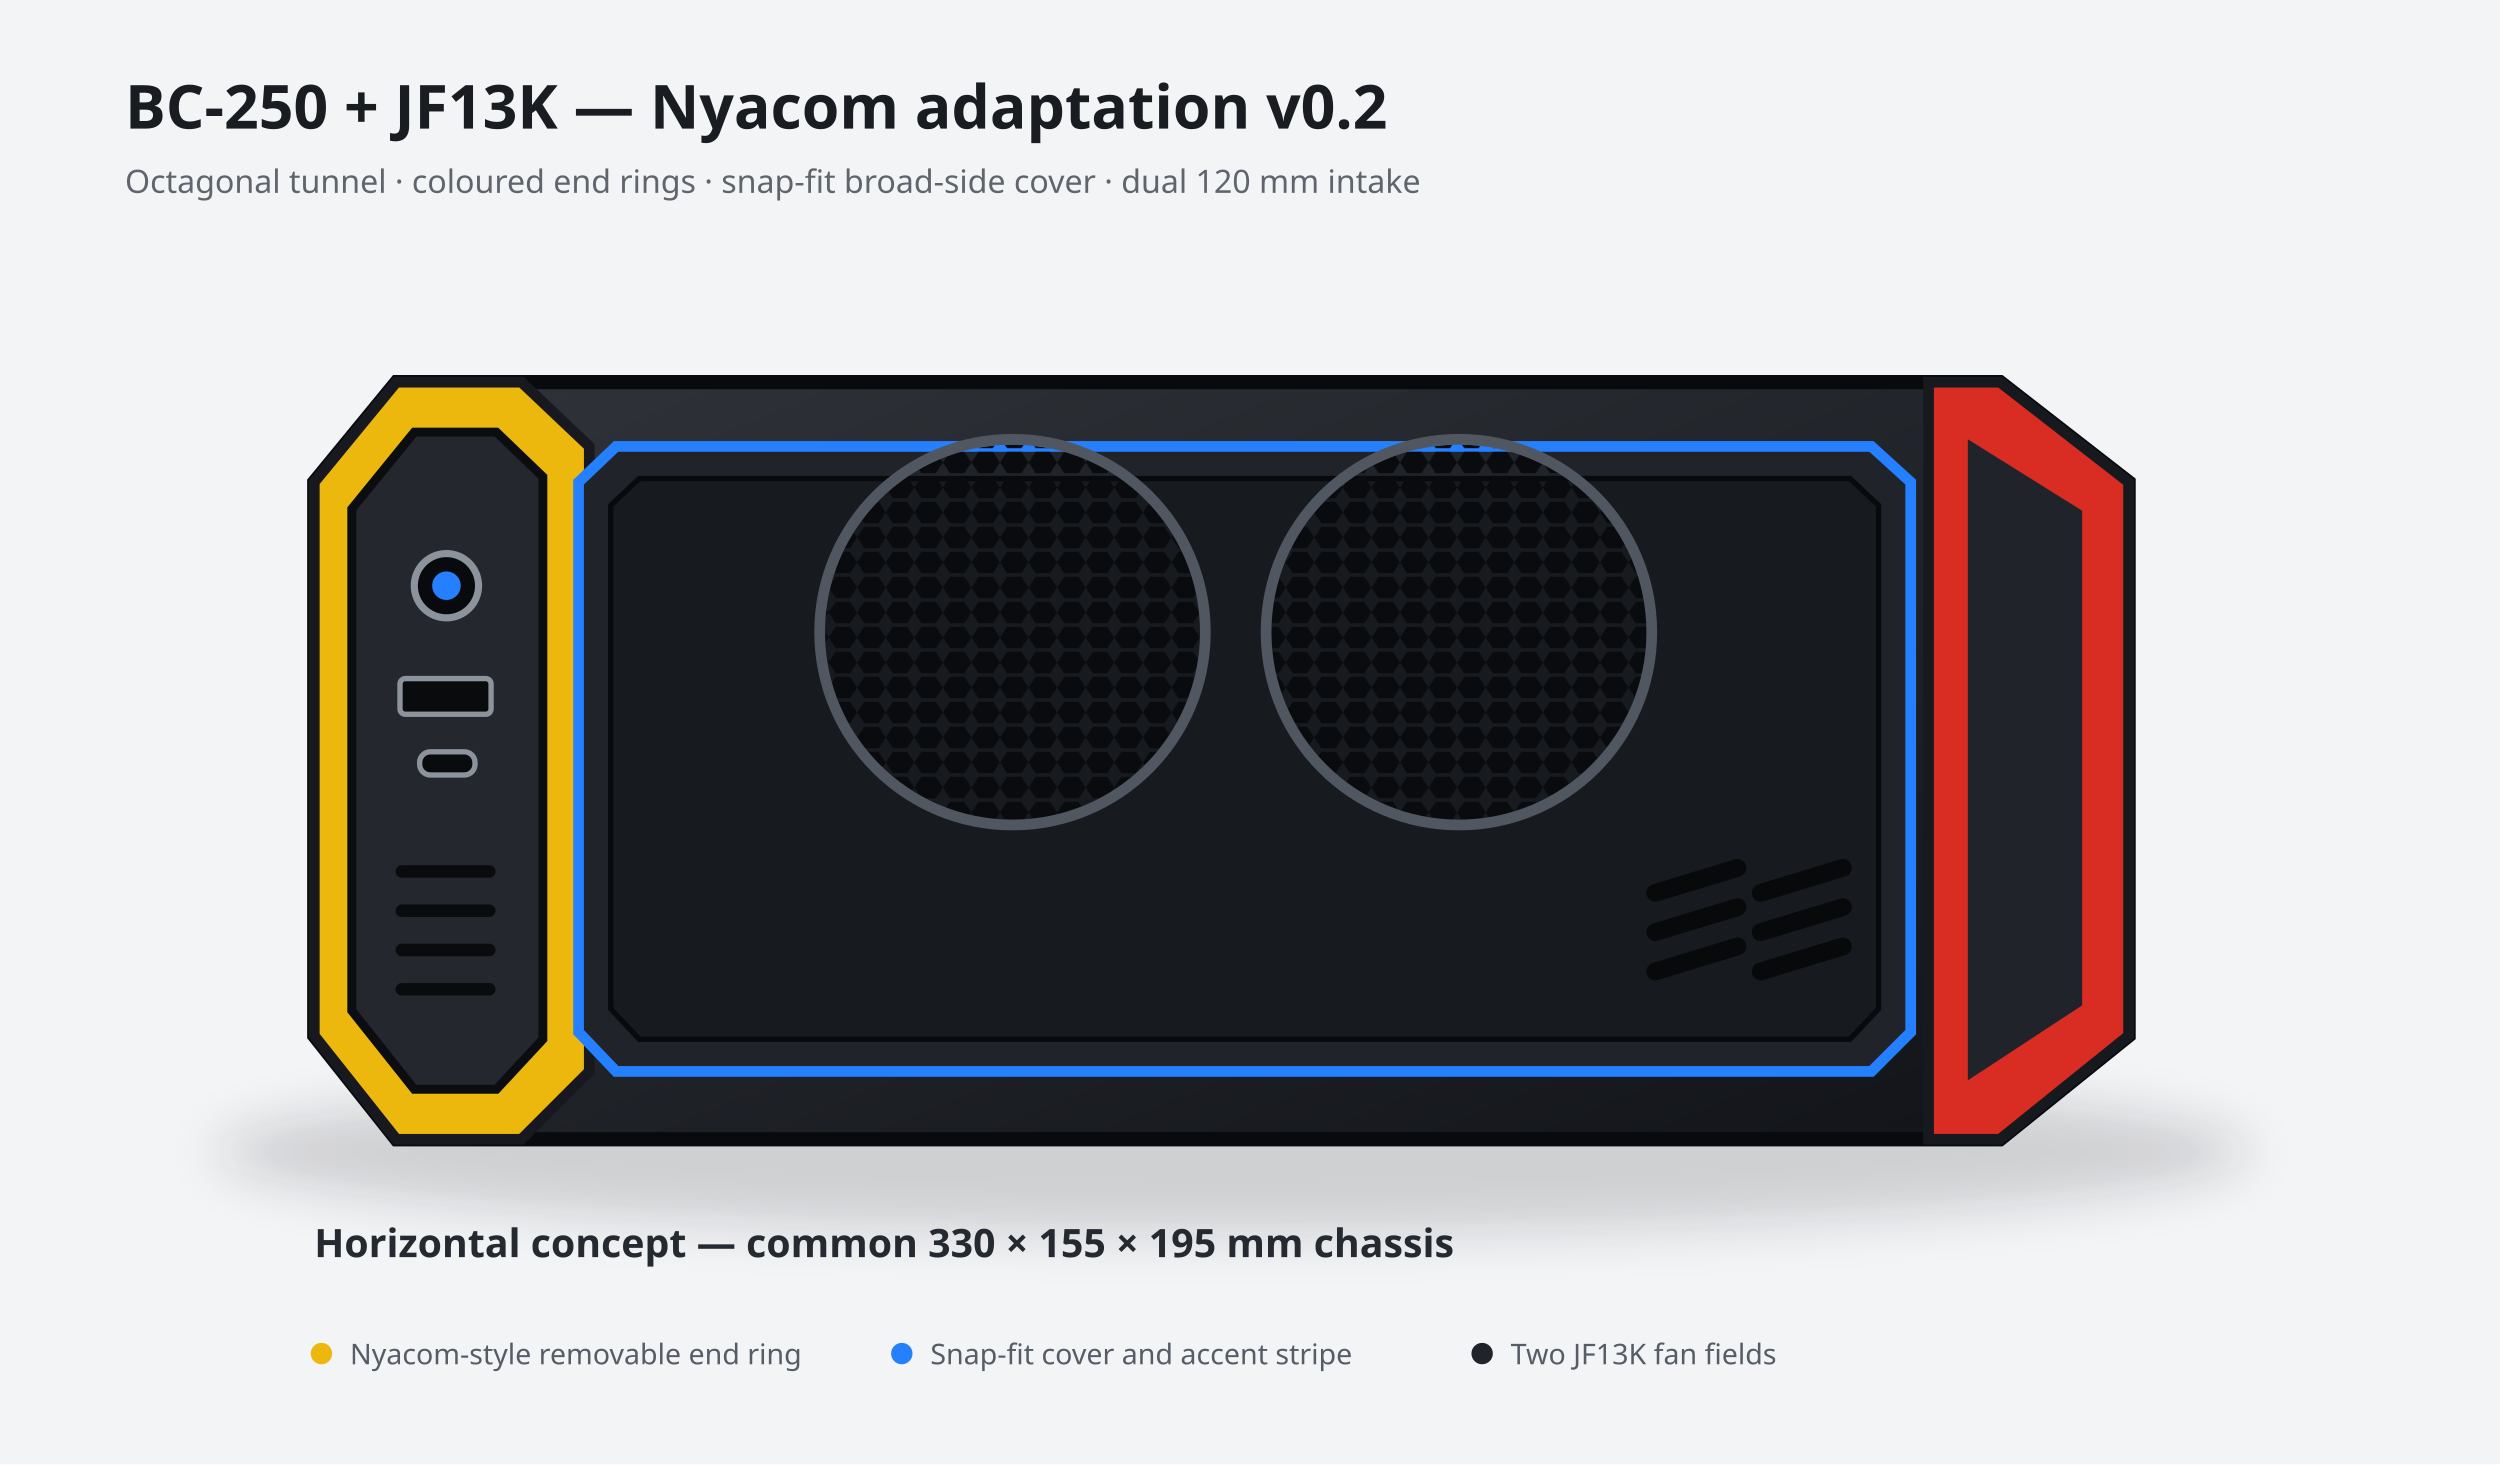
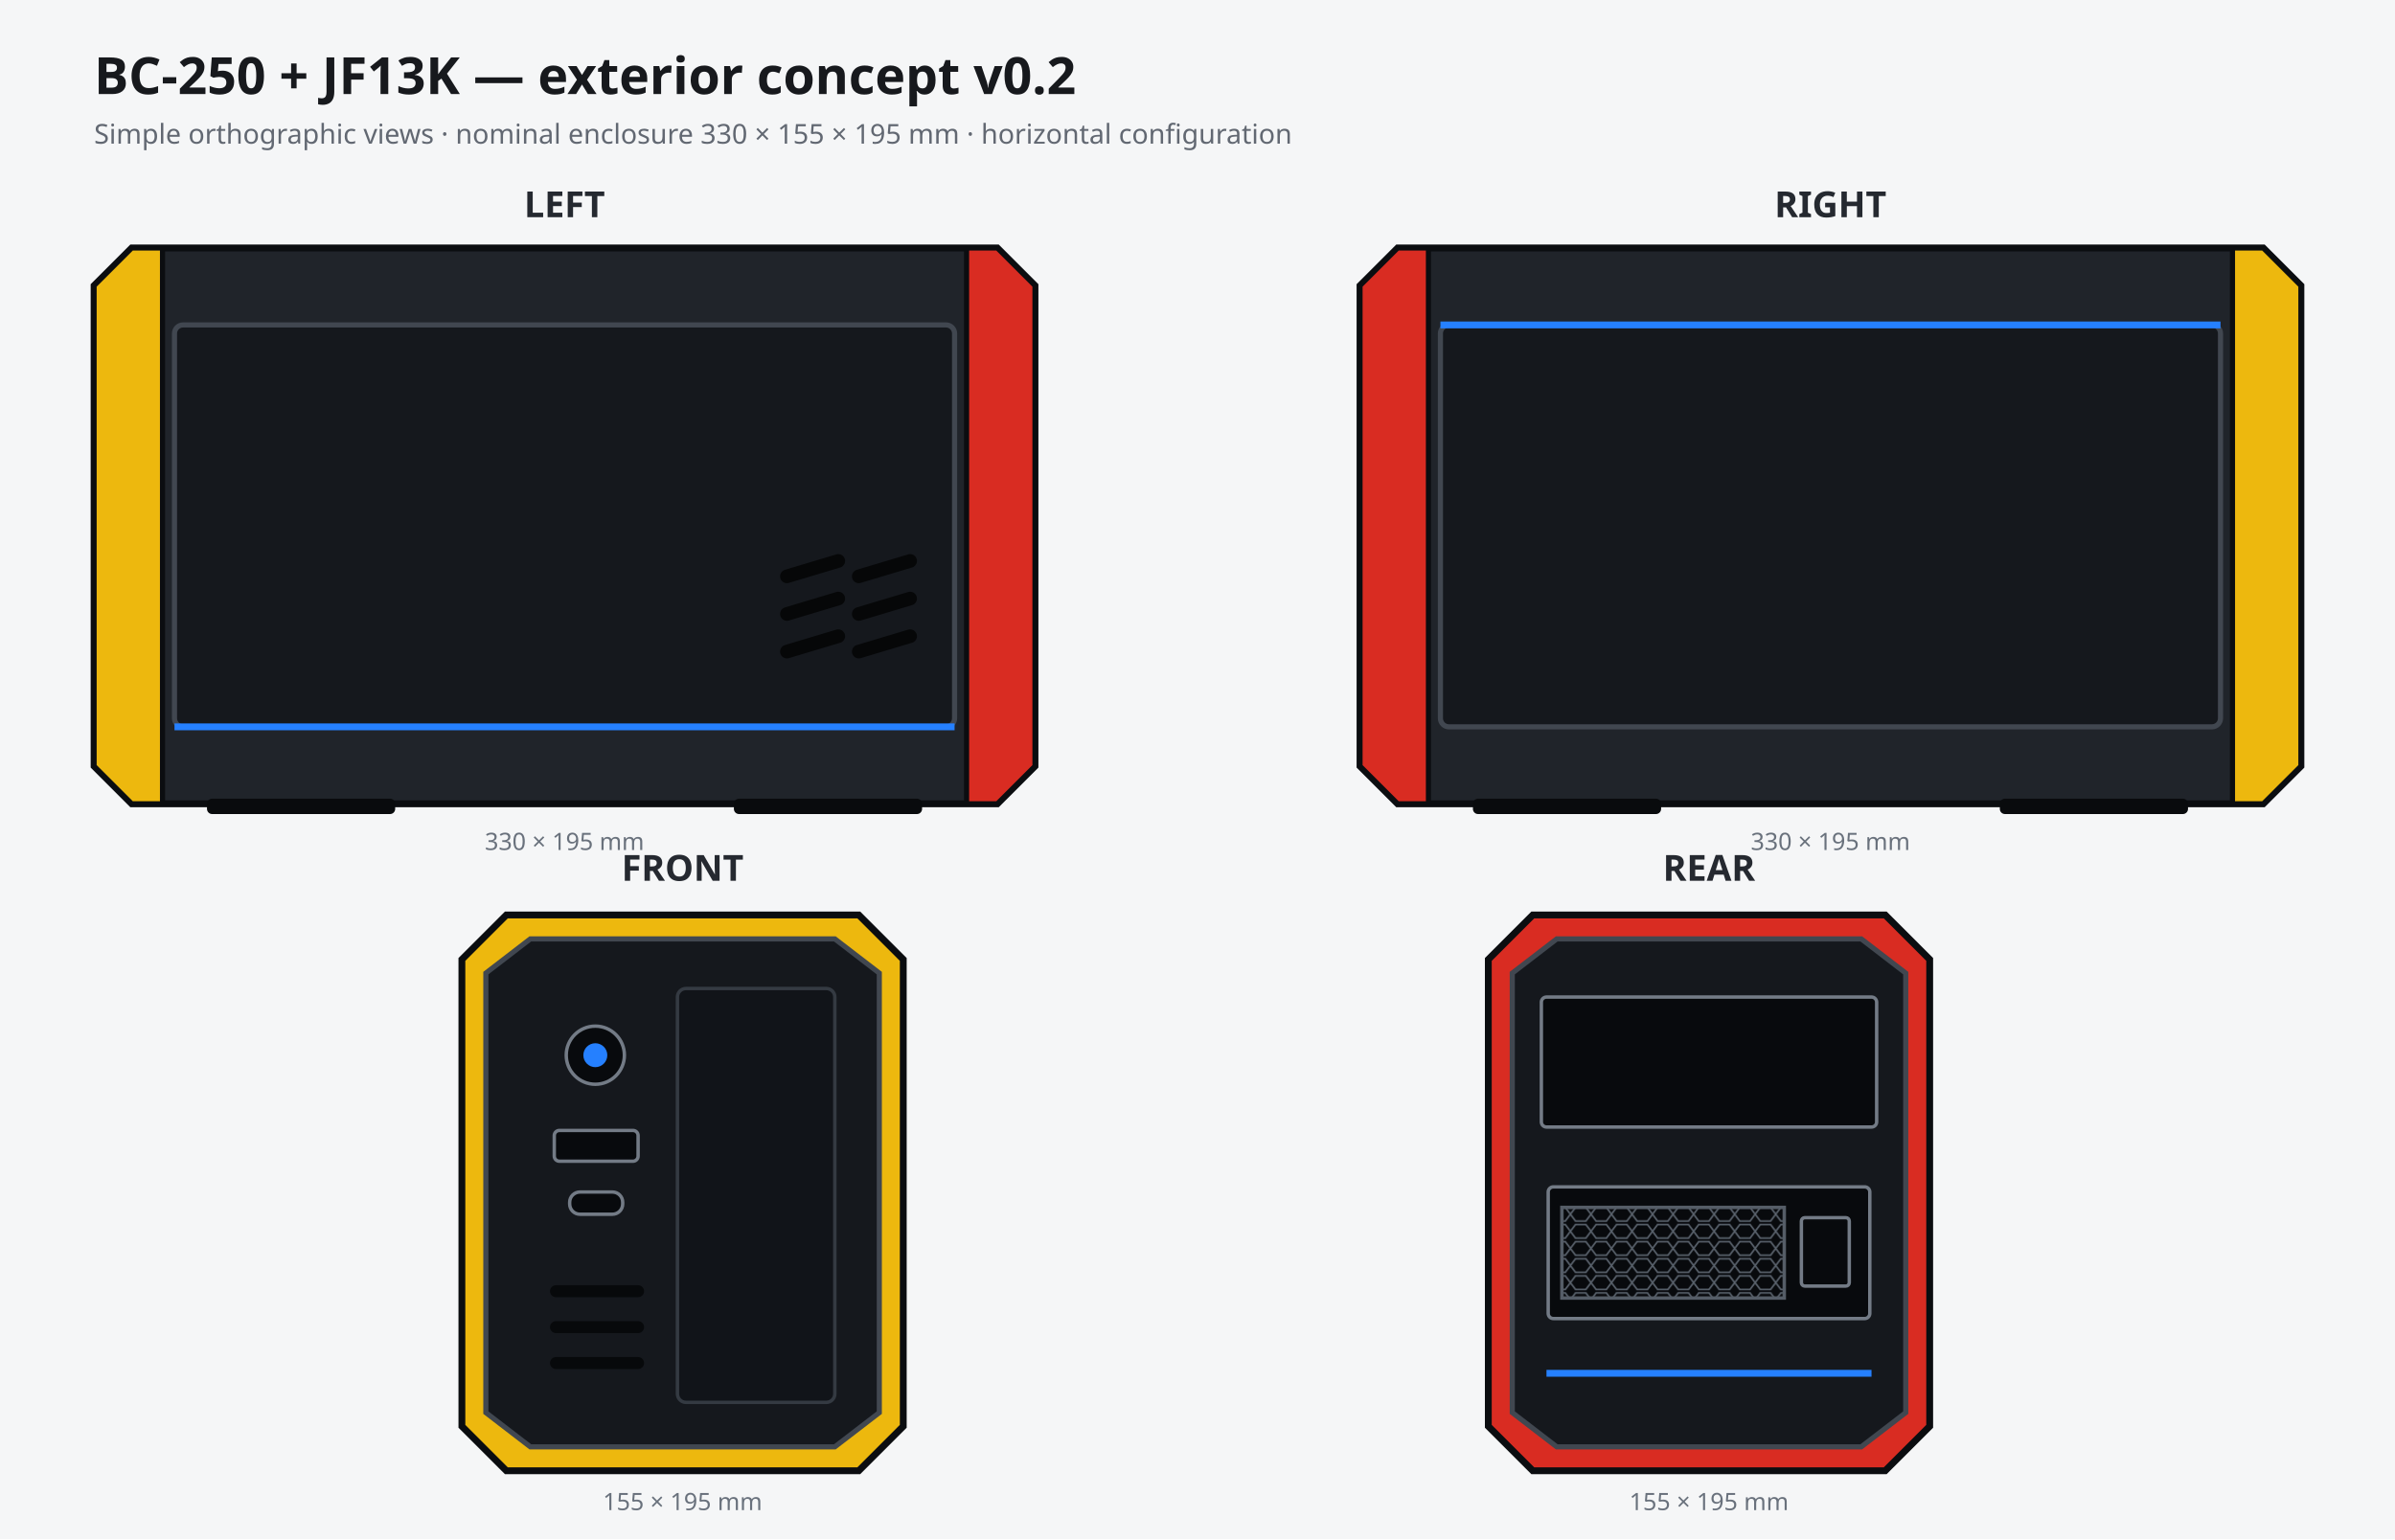
- <svg xmlns="http://www.w3.org/2000/svg" width="1400" height="820" viewBox="0 0 1400 820">
+ <svg xmlns="http://www.w3.org/2000/svg" width="1400" height="900" viewBox="0 0 1400 900">
  <defs>
-     <linearGradient id="nbody" x1="0" y1="0" x2="1" y2="1">
-       <stop stop-color="#30343a" />
-       <stop offset="1" stop-color="#111318" />
-     </linearGradient>
-     <pattern id="nhoney" width="16" height="14" patternUnits="userSpaceOnUse">
-       <path d="M4 1h8l4 6-4 6H4L0 7z" fill="#090b0e" />
+     <style>
+       .title{font:700 30px system-ui,sans-serif;fill:#17191d}.sub{font:16px system-ui,sans-serif;fill:#626872}
+       .label{font:700 21px system-ui,sans-serif;fill:#252930}.dim{font:14px system-ui,sans-serif;fill:#69717c}
+       .body{fill:#20242a;stroke:#0b0d10;stroke-width:4}.panel{fill:#15181d;stroke:#414750;stroke-width:3}
+       .edge{fill:none;stroke:#2580ff;stroke-width:4}.detail{fill:#080a0d;stroke:#737b86;stroke-width:2}
+       .guide{fill:none;stroke:#a7adb6;stroke-width:1.5;stroke-dasharray:5 5}
+     </style>
+     <pattern id="hex" width="12" height="10" patternUnits="userSpaceOnUse">
+       <path d="M3 1h6l3 4-3 4H3L0 5z" fill="none" stroke="#555d67" stroke-width="1" />
    </pattern>
-     <filter id="nshadow" x="-20%" y="-30%" width="150%" height="180%">
-       <feGaussianBlur stdDeviation="14" />
-     </filter>
-     <clipPath id="fan1">
-       <circle cx="567" cy="354" r="105" />
-     </clipPath>
-     <clipPath id="fan2">
-       <circle cx="817" cy="354" r="105" />
-     </clipPath>
  </defs>
-   <rect width="1400" height="820" fill="#f3f4f6" />
-   <text x="70" y="72" font-family="system-ui,sans-serif" font-size="34" font-weight="700" fill="#191c21">BC-250 + JF13K — Nyacom adaptation v0.2</text>
-   <text x="70" y="108" font-family="system-ui,sans-serif" font-size="18" fill="#60656d">Octagonal tunnel · coloured end rings · snap-fit broad-side cover · dual 120 mm intake</text>
-   <ellipse cx="690" cy="645" rx="570" ry="46" fill="#101114" opacity=".16" filter="url(#nshadow)" />
-   <path d="M176 270L222 214H1120L1192 270V580L1120 638H222L176 580Z" fill="url(#nbody)" stroke="#080a0d" stroke-width="8" />
-   <path d="M176 270L222 214H292L330 250V600L292 638H222L176 580Z" fill="#edb80e" stroke="#17191e" stroke-width="6" />
-   <path d="M197 285L232 242H278L304 267V582L278 610H232L197 566Z" fill="#24282e" stroke="#0b0d10" stroke-width="5" />
-   <path d="M1120 214L1192 270V580L1120 638H1080V214Z" fill="#d92c22" stroke="#16191e" stroke-width="6" />
-   <path d="M1102 246L1166 286V563L1102 605Z" fill="#20242a" />
-   <path d="M345 250H1048L1070 270V578L1048 600H345L324 578V270Z" fill="#20242a" stroke="#2580ff" stroke-width="6" />
-   <path d="M358 268H1036L1052 283V565L1036 582H358L342 565V283Z" fill="#171a1f" stroke="#080a0d" stroke-width="3" />
-   <g clip-path="url(#fan1)">
-     <rect x="455" y="242" width="225" height="225" fill="url(#nhoney)" />
+   <rect width="1400" height="900" fill="#f5f6f7" />
+   <text class="title" x="55" y="55">BC-250 + JF13K — exterior concept v0.2</text>
+   <text class="sub" x="55" y="84">Simple orthographic views · nominal enclosure 330 × 155 × 195 mm · horizontal configuration</text>
+   <g transform="translate(55 145)">
+     <text class="label" x="275" y="-18" text-anchor="middle">LEFT</text>
+     <path class="body" d="M0 22L22 0H528L550 22V303L528 325H22L0 303Z" />
+     <path d="M0 22L22 0H40V325H22L0 303Z" fill="#edb80e" stroke="#0b0d10" stroke-width="3" />
+     <path d="M510 0H528L550 22V303L528 325H510Z" fill="#d92c22" stroke="#0b0d10" stroke-width="3" />
+     <rect class="panel" x="47" y="45" width="456" height="235" rx="5" />
+     <path class="edge" d="M47 280H503" />
+     <g stroke="#060708" stroke-width="8" stroke-linecap="round">
+       <path d="M405 192l30-9" />
+       <path d="M405 214l30-9" />
+       <path d="M405 236l30-9" />
+       <path d="M447 192l30-9" />
+       <path d="M447 214l30-9" />
+       <path d="M447 236l30-9" />
+     </g>
+     <rect x="66" y="322" width="110" height="9" rx="3" fill="#090b0d" />
+     <rect x="374" y="322" width="110" height="9" rx="3" fill="#090b0d" />
+     <text class="dim" x="275" y="352" text-anchor="middle">330 × 195 mm</text>
  </g>
-   <g clip-path="url(#fan2)">
-     <rect x="705" y="242" width="225" height="225" fill="url(#nhoney)" />
+   <g transform="translate(795 145)">
+     <text class="label" x="275" y="-18" text-anchor="middle">RIGHT</text>
+     <path class="body" d="M0 22L22 0H528L550 22V303L528 325H22L0 303Z" />
+     <path d="M0 22L22 0H40V325H22L0 303Z" fill="#d92c22" stroke="#0b0d10" stroke-width="3" />
+     <path d="M510 0H528L550 22V303L528 325H510Z" fill="#edb80e" stroke="#0b0d10" stroke-width="3" />
+     <rect class="panel" x="47" y="45" width="456" height="235" rx="5" />
+     <path class="edge" d="M47 45H503" />
+     <rect x="66" y="322" width="110" height="9" rx="3" fill="#090b0d" />
+     <rect x="374" y="322" width="110" height="9" rx="3" fill="#090b0d" />
+     <text class="dim" x="275" y="352" text-anchor="middle">330 × 195 mm</text>
  </g>
-   <circle cx="567" cy="354" r="108" fill="none" stroke="#505760" stroke-width="6" />
-   <circle cx="817" cy="354" r="108" fill="none" stroke="#505760" stroke-width="6" />
-   <g stroke="#07090b" stroke-width="10" stroke-linecap="round">
-     <path d="M927 500l46-14" />
-     <path d="M927 522l46-14" />
-     <path d="M927 544l46-14" />
-     <path d="M986 500l46-14" />
-     <path d="M986 522l46-14" />
-     <path d="M986 544l46-14" />
+   <g transform="translate(270 535)">
+     <text class="label" x="129" y="-20" text-anchor="middle">FRONT</text>
+     <path d="M0 26L26 0H232L258 26V299L232 325H26L0 299Z" fill="#edb80e" stroke="#0b0d10" stroke-width="4" />
+     <path class="panel" d="M14 34L40 14H218L244 34V291L218 311H40L14 291Z" />
+     <circle class="detail" cx="78" cy="82" r="17" />
+     <circle cx="78" cy="82" r="7" fill="#2580ff" />
+     <rect class="detail" x="54" y="126" width="49" height="18" rx="3" />
+     <rect class="detail" x="63" y="162" width="31" height="13" rx="6" />
+     <g stroke="#07090b" stroke-width="7" stroke-linecap="round">
+       <path d="M55 220h48" />
+       <path d="M55 241h48" />
+       <path d="M55 262h48" />
+     </g>
+     <rect x="126" y="43" width="92" height="242" rx="5" fill="#111419" stroke="#343a42" stroke-width="2" />
+     <text class="dim" x="129" y="348" text-anchor="middle">155 × 195 mm</text>
  </g>
-   <circle cx="250" cy="328" r="18" fill="#080a0d" stroke="#8c939c" stroke-width="4" />
-   <circle cx="250" cy="328" r="8" fill="#2580ff" />
-   <rect x="224" y="380" width="51" height="20" rx="3" fill="#090b0d" stroke="#8c939c" stroke-width="3" />
-   <rect x="235" y="421" width="31" height="13" rx="6" fill="#090b0d" stroke="#8c939c" stroke-width="3" />
-   <g stroke="#090b0d" stroke-width="7" stroke-linecap="round">
-     <path d="M225 488h49" />
-     <path d="M225 510h49" />
-     <path d="M225 532h49" />
-     <path d="M225 554h49" />
-   </g>
-   <text x="176" y="704" font-family="system-ui,sans-serif" font-size="22" font-weight="650" fill="#252a31">Horizontal concept — common 330 × 155 × 195 mm chassis</text>
-   <g font-family="system-ui,sans-serif" font-size="16" fill="#565d67">
-     <circle cx="180" cy="758" r="6" fill="#edb80e" />
-     <text x="196" y="764">Nyacom-style removable end ring</text>
-     <circle cx="505" cy="758" r="6" fill="#2580ff" />
-     <text x="521" y="764">Snap-fit cover and accent stripe</text>
-     <circle cx="830" cy="758" r="6" fill="#20242a" />
-     <text x="846" y="764">Two JF13K fan fields</text>
+   <g transform="translate(870 535)">
+     <text class="label" x="129" y="-20" text-anchor="middle">REAR</text>
+     <path d="M0 26L26 0H232L258 26V299L232 325H26L0 299Z" fill="#d92c22" stroke="#0b0d10" stroke-width="4" />
+     <path class="panel" d="M14 34L40 14H218L244 34V291L218 311H40L14 291Z" />
+     <rect class="detail" x="31" y="48" width="196" height="76" rx="3" />
+     <rect class="detail" x="35" y="159" width="188" height="77" rx="3" />
+     <rect x="43" y="171" width="130" height="53" fill="url(#hex)" stroke="#555d67" stroke-width="2" />
+     <rect x="183" y="177" width="28" height="40" rx="2" fill="#080a0d" stroke="#737b86" stroke-width="2" />
+     <path class="edge" d="M34 268H224" />
+     <text class="dim" x="129" y="348" text-anchor="middle">155 × 195 mm</text>
  </g>
</svg>
